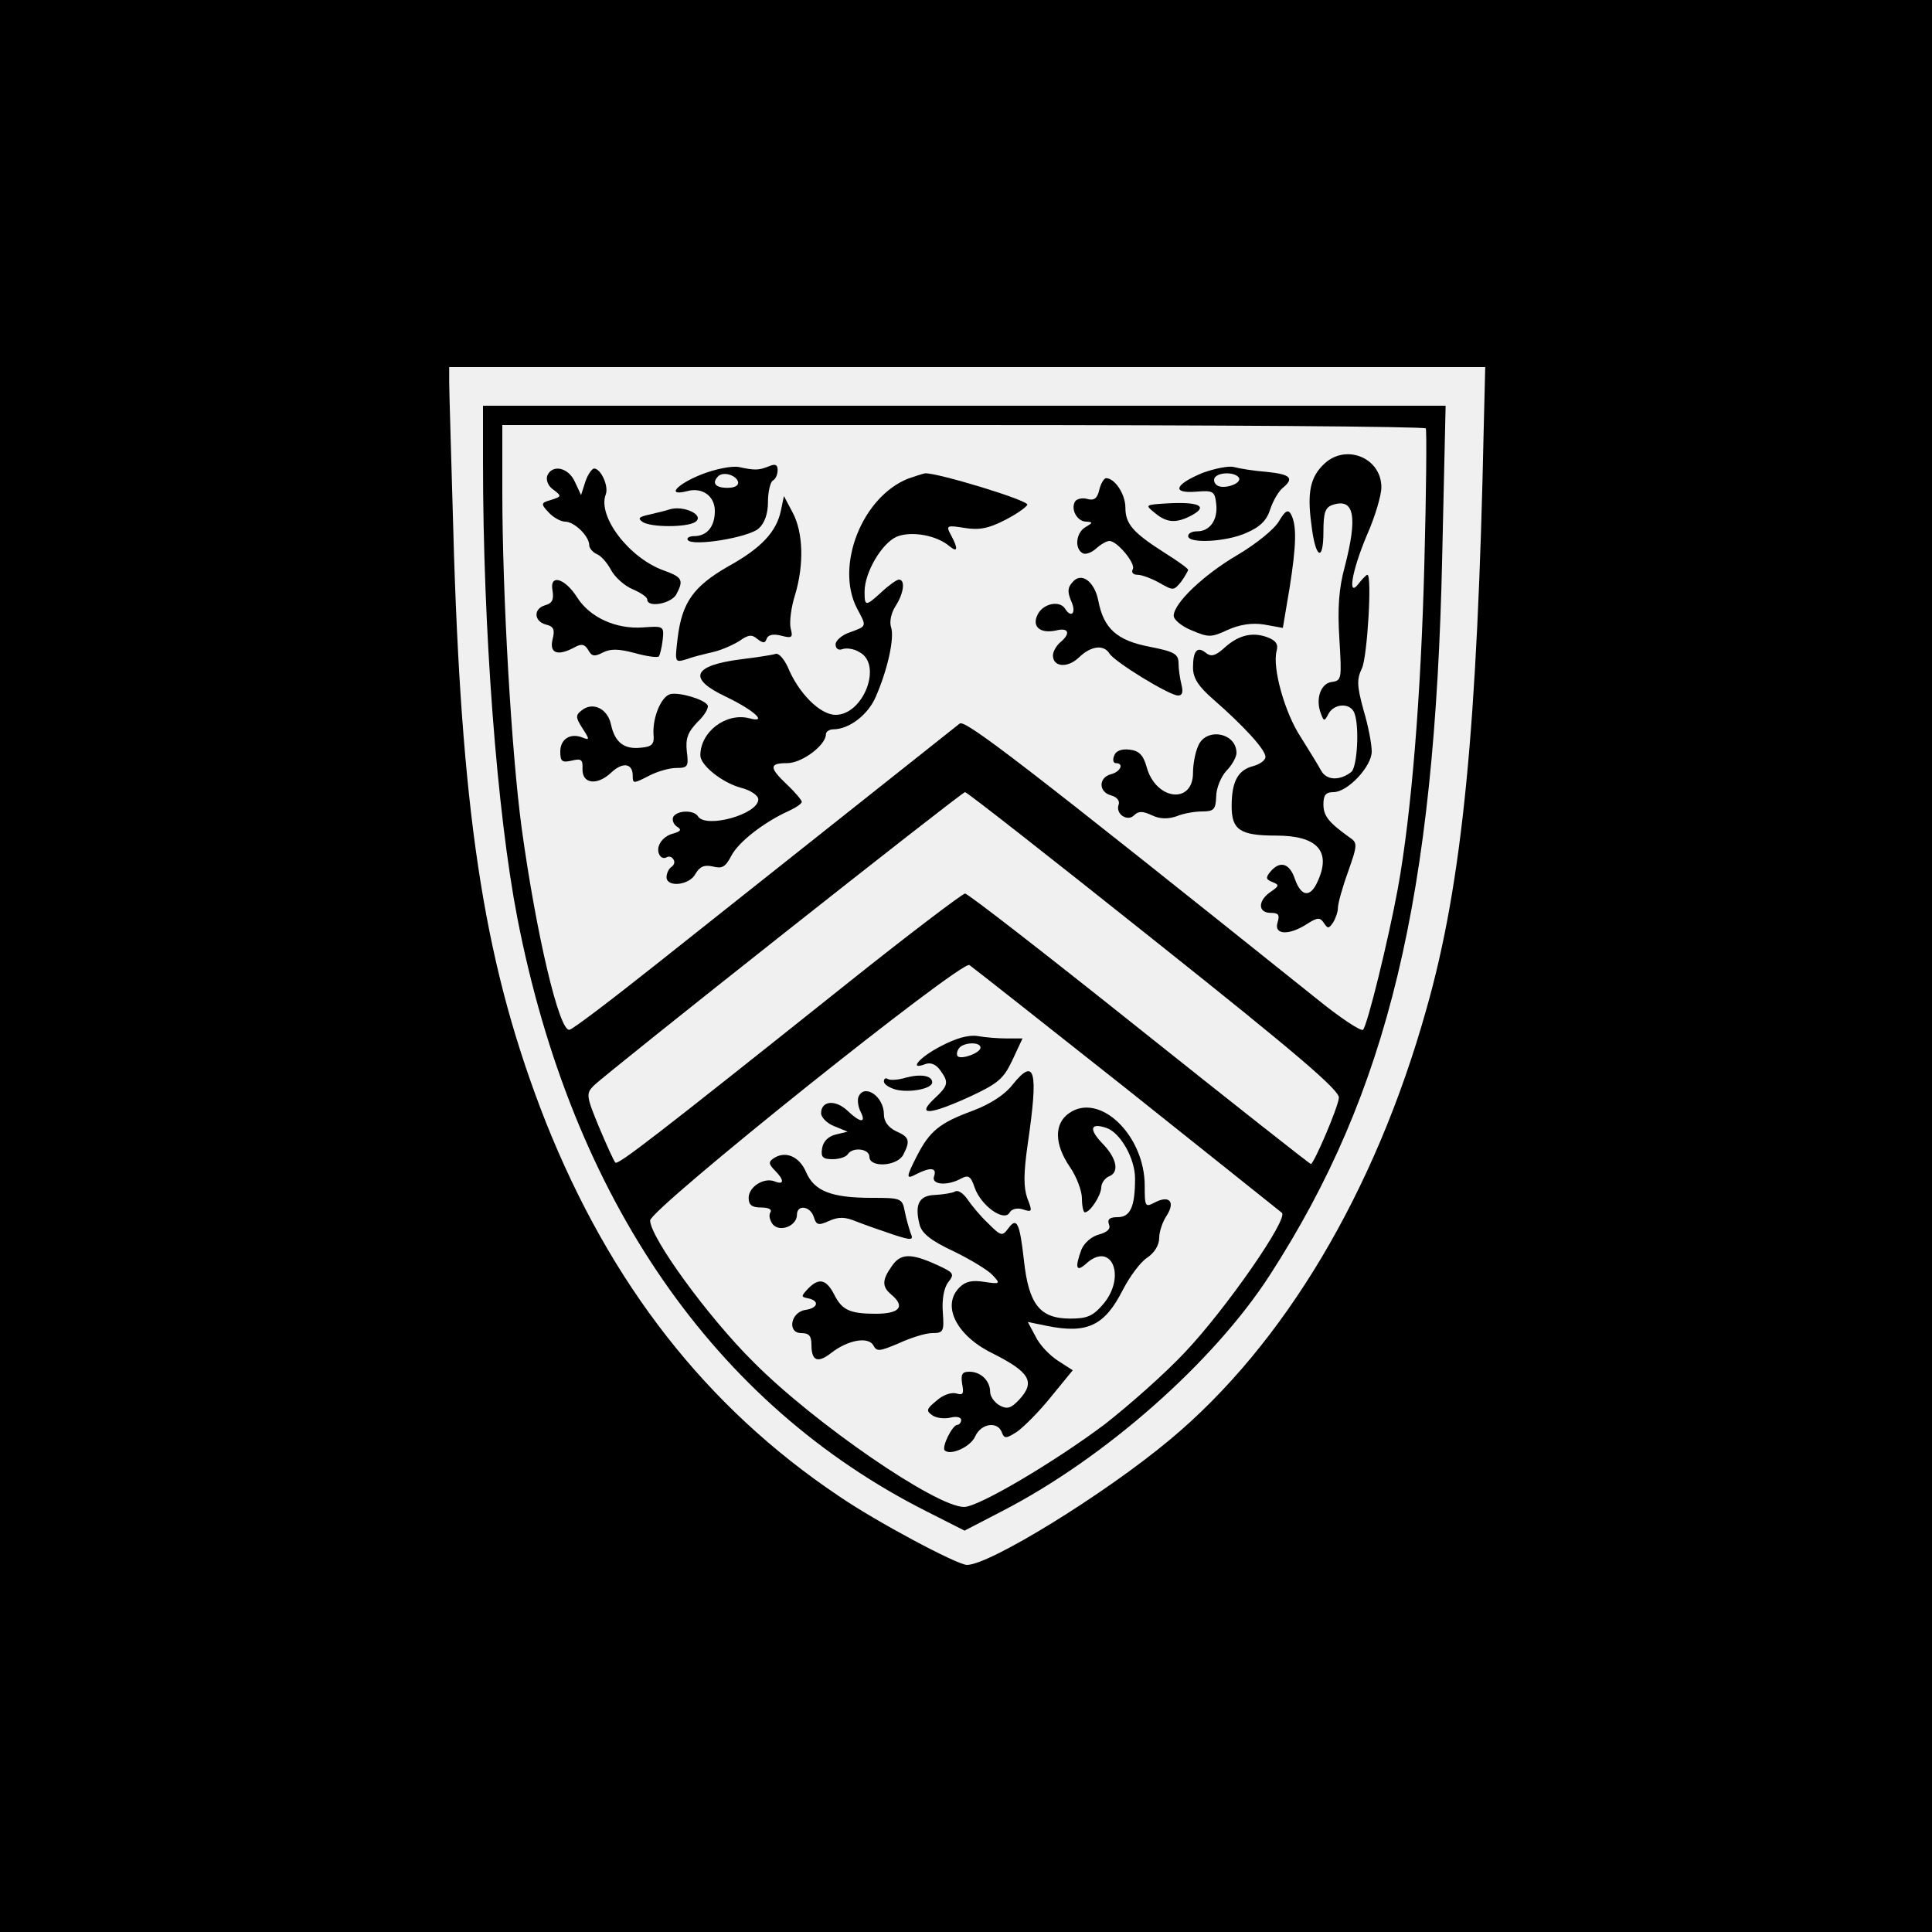
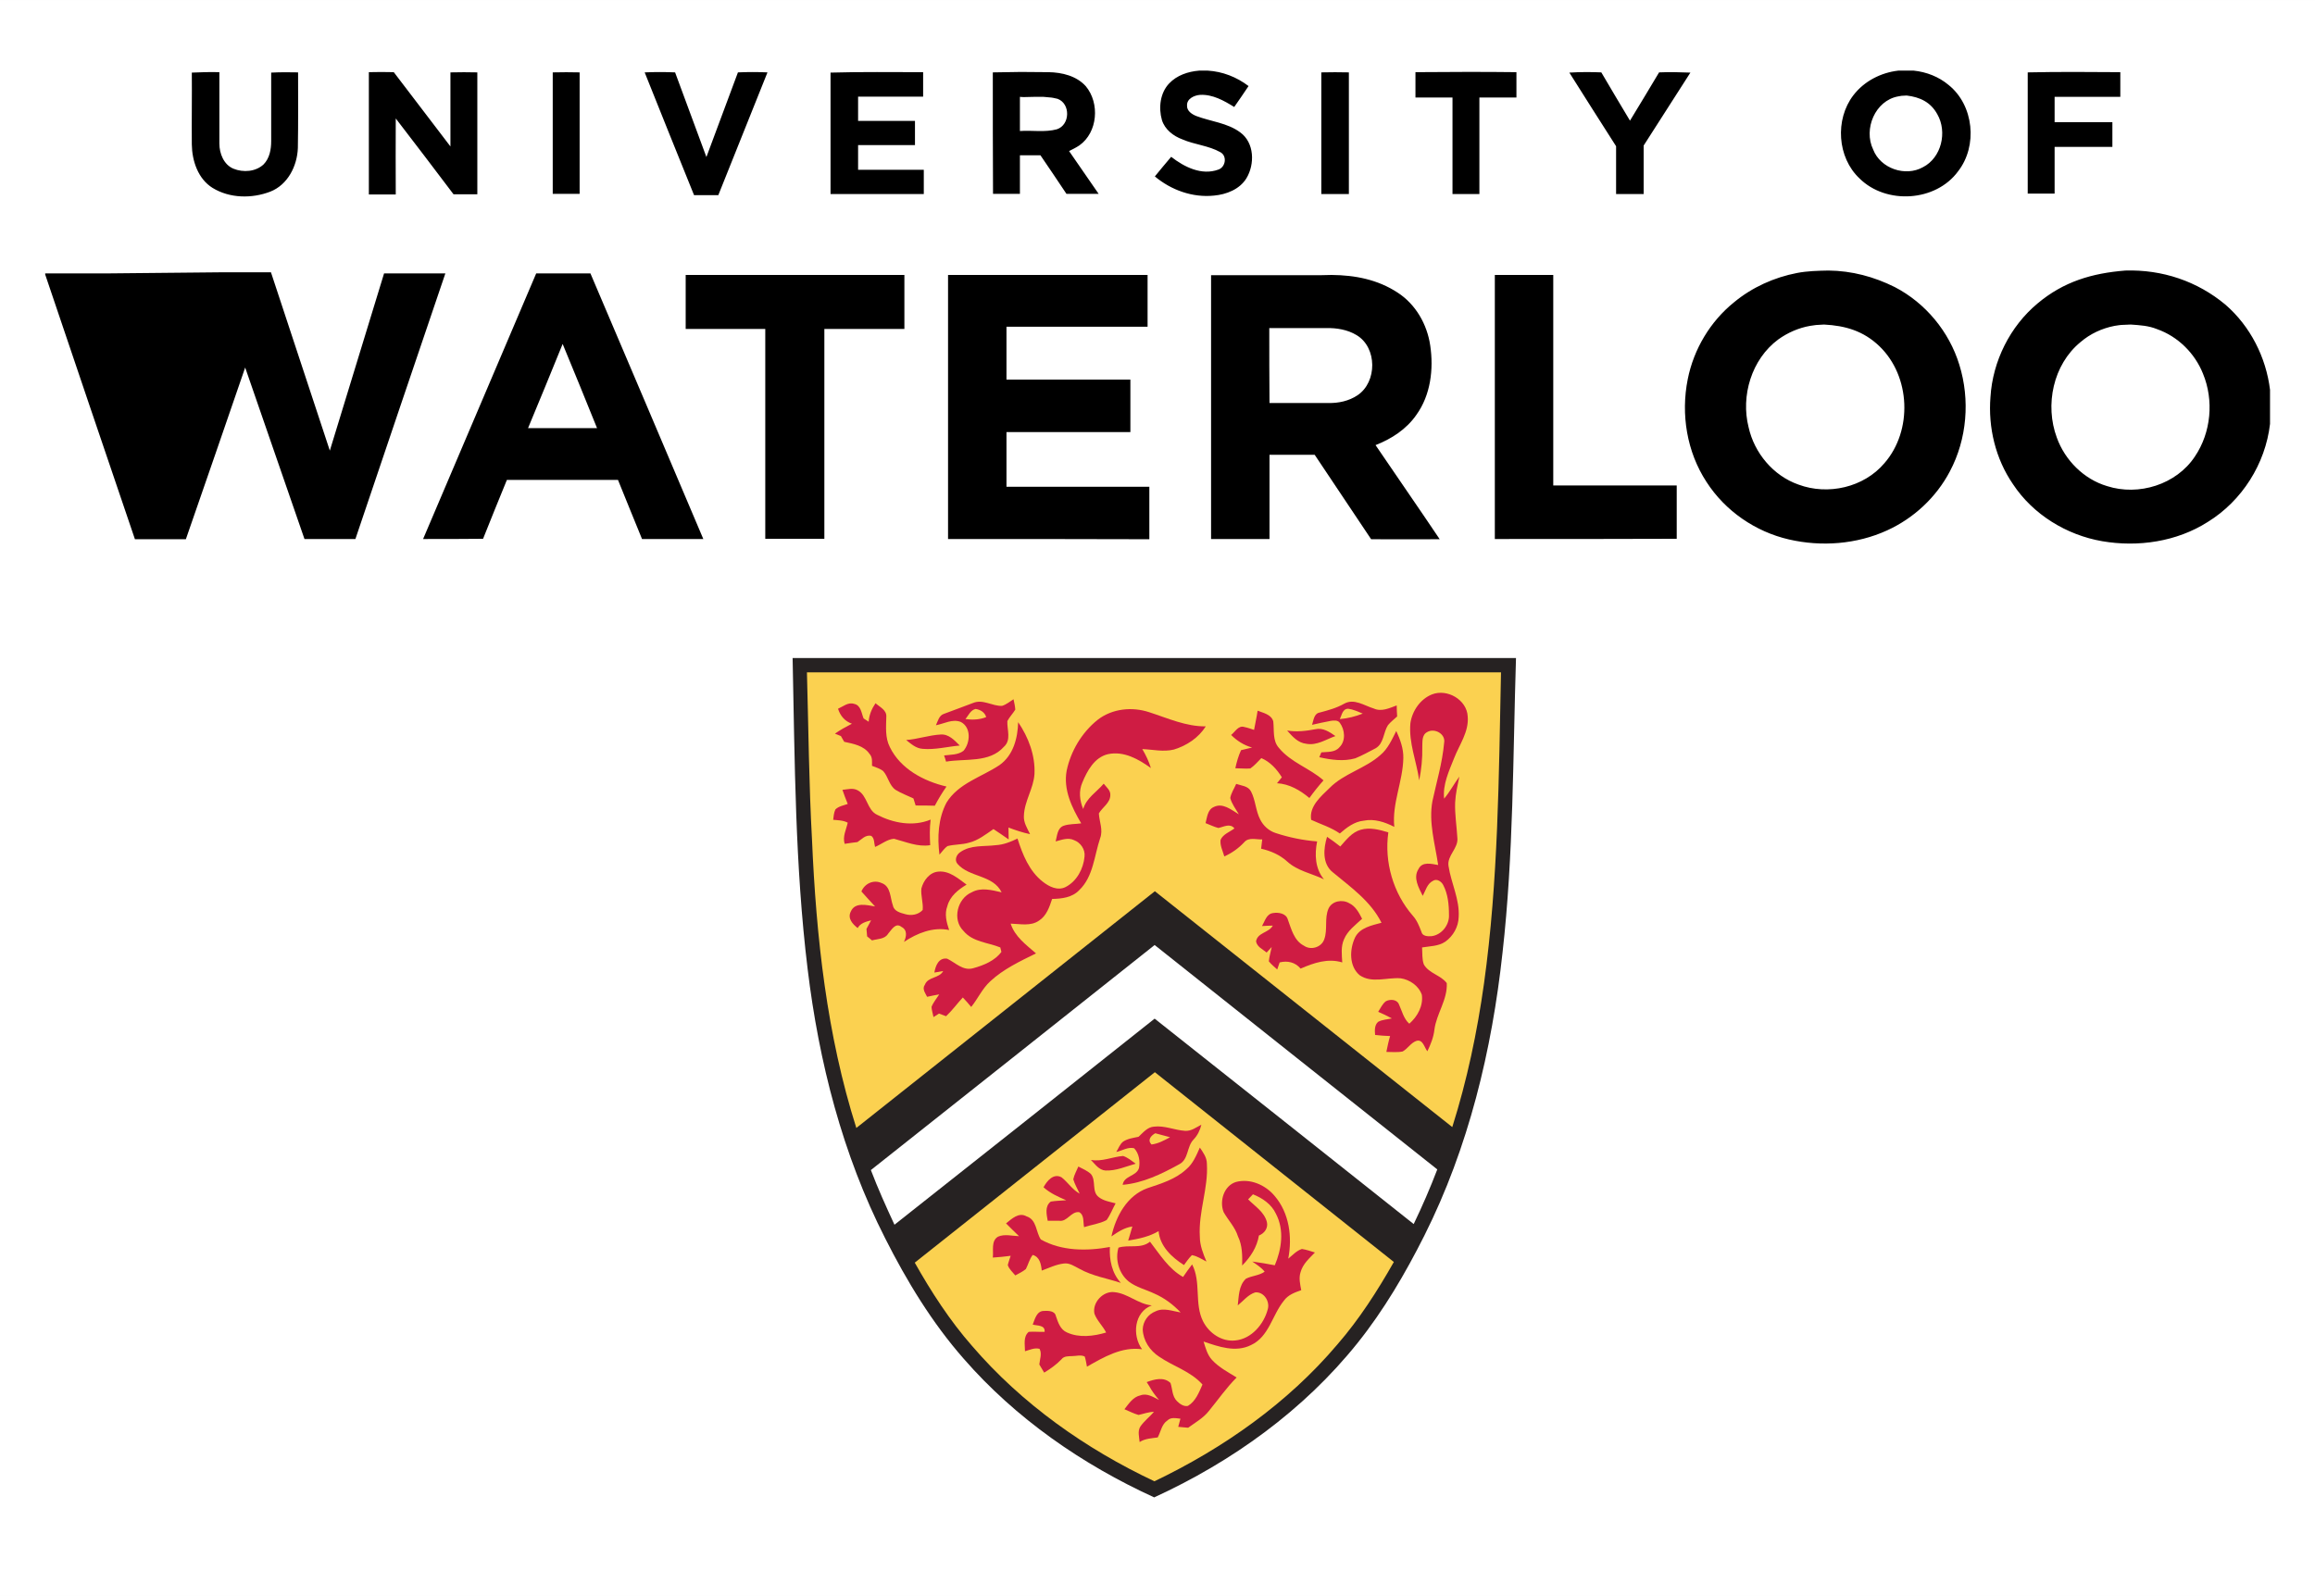
- <svg xmlns="http://www.w3.org/2000/svg" version="1.0" width="400pt" height="400pt" viewBox="0 0 400 400" preserveAspectRatio="xMidYMid meet">
-   <g transform="translate(0,400) scale(0.1,-0.1)" fill="#000000" stroke="none">
-     <path d="M0 2000 l0 -2000 2000 0 2000 0 0 2000 0 2000 -2000 0 -2000 0 0 -2000z m3072 1118 c-13 -623 -44 -945 -119 -1208 -106 -378 -295 -694 -530 -890 -135 -113 -374 -260 -421 -260 -20 0 -189 90 -266 143 -274 184 -472 438 -606 774 -124 315 -172 614 -190 1173 -5 179 -10 340 -10 358 l0 32 1073 0 1072 0 -3 -122z" />
-     <path d="M1000 3043 c0 -347 29 -726 71 -943 113 -582 408 -1008 849 -1230 l77 -39 79 41 c211 109 436 307 553 488 245 379 342 782 357 1491 l7 309 -996 0 -997 0 0 -117z m1952 70 c2 -5 1 -130 -3 -279 -7 -276 -27 -520 -55 -674 -20 -108 -63 -283 -72 -292 -4 -4 -48 25 -97 65 -600 480 -727 578 -738 569 -34 -27 -484 -384 -629 -499 -92 -73 -172 -134 -179 -135 -21 -5 -69 199 -99 418 -21 155 -40 482 -40 697 l0 137 954 0 c525 0 956 -3 958 -7z m-562 -1060 c298 -237 384 -311 382 -326 -2 -21 -52 -137 -58 -137 -2 0 -162 126 -355 280 -193 154 -355 280 -361 280 -5 0 -116 -84 -245 -187 -394 -314 -474 -376 -479 -370 -3 3 -18 36 -34 74 -26 63 -27 69 -11 85 27 27 762 608 769 608 4 0 180 -138 392 -307z m-58 -307 c172 -137 317 -253 322 -257 14 -12 -115 -198 -200 -288 -41 -44 -117 -111 -167 -150 -104 -78 -261 -171 -291 -171 -58 0 -310 173 -436 300 -94 93 -213 257 -214 293 -1 23 643 538 661 529 6 -4 152 -119 325 -256z" />
-     <path d="M2742 3040 c-29 -27 -36 -59 -27 -125 8 -71 25 -81 25 -16 0 41 4 51 20 56 44 14 51 -25 24 -129 -12 -44 -15 -85 -11 -148 5 -84 5 -87 -16 -90 -23 -3 -34 -36 -22 -66 6 -16 7 -16 16 1 12 21 45 22 53 1 11 -28 6 -111 -6 -122 -24 -19 -52 -18 -63 3 -6 11 -25 42 -42 69 -33 50 -59 143 -50 178 4 14 -1 22 -20 29 -31 11 -60 4 -90 -24 -17 -15 -26 -17 -36 -9 -18 15 -27 5 -27 -30 0 -22 11 -39 42 -66 63 -55 108 -104 108 -119 0 -7 -11 -15 -25 -19 -32 -8 -45 -32 -45 -83 0 -49 17 -61 92 -61 85 0 115 -32 86 -95 -15 -34 -34 -32 -47 5 -11 33 -31 39 -51 15 -10 -12 -9 -16 4 -21 15 -6 15 -8 -4 -21 -26 -18 -26 -43 1 -43 16 0 19 -4 14 -20 -8 -26 24 -27 61 -3 22 14 27 14 35 2 8 -12 10 -12 19 1 5 8 10 22 10 30 0 9 9 42 21 75 20 57 20 60 2 72 -43 31 -53 44 -53 68 0 19 5 25 21 25 29 0 79 53 79 84 0 15 -7 53 -17 86 -14 51 -14 64 -3 87 11 25 21 193 11 193 -2 0 -10 -8 -17 -17 -25 -34 -16 23 16 99 17 38 30 83 30 99 0 61 -73 91 -118 49z" />
-     <path d="M1453 3018 c-51 -20 -75 -46 -31 -35 32 9 58 -10 58 -41 0 -32 -16 -52 -43 -52 -10 0 -16 -4 -13 -8 9 -14 126 5 147 24 12 11 19 30 19 55 0 21 5 41 10 44 6 3 10 13 10 22 0 11 -5 13 -17 8 -22 -9 -30 -9 -63 -2 -14 3 -49 -4 -77 -15z m75 -15 c2 -8 -6 -13 -22 -13 -25 0 -33 10 -19 24 10 10 36 3 41 -11z" />
-     <path d="M2490 3021 c-58 -24 -65 -43 -14 -39 36 3 39 1 42 -25 4 -33 -13 -57 -39 -57 -11 0 -19 -4 -19 -10 0 -16 80 -12 121 7 28 12 42 26 49 49 6 18 18 38 26 44 24 20 16 28 -33 33 -27 2 -57 7 -68 10 -11 3 -40 -3 -65 -12z m75 -10 c7 -12 -31 -25 -45 -16 -6 4 -8 11 -5 16 8 12 42 12 50 0z" />
-     <path d="M1133 3015 c-3 -9 2 -22 13 -29 17 -13 17 -14 -5 -21 -21 -6 -22 -8 -5 -26 9 -10 25 -19 34 -19 19 0 50 -30 50 -49 0 -6 7 -14 15 -18 9 -3 22 -18 30 -33 8 -15 28 -33 45 -40 16 -7 30 -16 30 -21 0 -18 49 -9 60 10 16 30 13 36 -26 50 -72 26 -137 112 -120 157 7 17 -10 54 -24 54 -4 0 -13 -12 -18 -27 l-9 -28 -13 28 c-14 30 -47 36 -57 12z" />
-     <path d="M1880 3009 c-95 -38 -151 -180 -106 -268 21 -39 21 -37 -14 -50 -16 -5 -30 -17 -30 -25 0 -9 6 -13 14 -10 8 3 24 1 35 -6 49 -25 9 -130 -49 -130 -32 0 -77 45 -99 99 -8 17 -19 30 -26 27 -6 -2 -38 -7 -71 -11 -101 -13 -111 -40 -30 -78 58 -28 87 -55 47 -44 -48 12 -101 -28 -101 -77 0 -20 44 -56 84 -67 20 -5 36 -16 36 -24 0 -31 -109 -61 -125 -35 -8 13 -42 13 -51 -1 -3 -6 0 -15 7 -20 11 -7 9 -10 -8 -15 -23 -6 -37 -29 -27 -45 3 -5 9 -7 14 -4 5 3 11 1 14 -4 4 -5 2 -12 -4 -16 -5 -3 -10 -13 -10 -21 0 -22 48 -17 60 7 9 15 18 19 36 15 19 -5 26 -1 38 22 15 29 68 70 119 93 15 7 27 15 27 19 0 3 -13 19 -30 35 -38 36 -38 45 0 45 30 0 80 37 80 60 0 5 7 10 15 10 33 0 72 30 88 67 25 57 39 122 32 144 -4 11 0 30 9 44 17 26 21 55 7 55 -4 0 -20 -11 -35 -25 -34 -31 -36 -31 -36 0 0 40 36 101 67 114 30 12 82 3 109 -20 17 -14 18 -5 3 23 -11 20 -9 21 28 15 30 -5 50 -1 83 16 24 12 45 27 47 32 3 9 -188 67 -212 65 -5 -1 -21 -6 -35 -11z" />
-     <path d="M2276 2986 c-4 -18 -11 -23 -25 -19 -10 3 -22 0 -25 -5 -10 -16 4 -42 23 -42 14 -1 14 -2 -1 -11 -20 -11 -24 -44 -7 -54 5 -4 18 0 28 9 10 9 22 16 28 16 16 0 56 -48 48 -59 -3 -6 1 -11 10 -11 9 0 30 -8 46 -17 28 -16 29 -16 44 2 8 11 14 22 15 25 0 3 -21 18 -48 35 -66 42 -82 60 -82 94 0 28 -22 61 -40 61 -4 0 -11 -11 -14 -24z" />
-     <path d="M1617 2944 c-9 -45 -41 -79 -110 -117 -71 -41 -95 -74 -104 -148 -6 -51 -6 -51 18 -44 13 5 38 11 55 15 18 4 42 15 55 23 18 13 26 14 37 4 12 -9 16 -9 19 0 3 9 14 11 30 7 23 -6 25 -4 20 15 -3 13 1 44 9 69 19 63 17 130 -5 171 l-18 34 -6 -29z" />
-     <path d="M2391 2938 c25 -21 45 -22 78 -4 32 18 13 27 -49 24 -50 -3 -50 -3 -29 -20z" />
-     <path d="M1385 2945 c-5 -2 -23 -6 -39 -10 -23 -5 -27 -8 -15 -16 18 -11 90 -11 108 0 22 14 -24 36 -54 26z" />
-     <path d="M2648 2921 c-9 -16 -47 -47 -86 -70 -70 -41 -132 -100 -132 -126 0 -8 17 -22 37 -30 35 -15 41 -15 75 1 25 11 50 15 75 11 l39 -7 14 83 c14 89 15 129 3 152 -6 11 -12 8 -25 -14z" />
-     <path d="M2220 2794 c-10 -11 -10 -20 -2 -39 11 -24 0 -36 -13 -15 -11 17 -44 11 -56 -11 -14 -26 4 -42 39 -34 25 6 29 -7 7 -25 -8 -7 -15 -19 -15 -27 0 -24 30 -27 54 -4 25 24 51 27 63 8 10 -17 124 -87 142 -87 9 0 11 7 7 23 -3 12 -6 32 -6 44 0 19 -9 24 -60 34 -68 13 -95 38 -106 95 -8 41 -36 61 -54 38z" />
-     <path d="M1144 2777 c3 -19 -1 -26 -15 -30 -25 -7 -24 -33 1 -40 17 -4 19 -11 14 -31 -7 -29 11 -35 46 -16 14 8 21 6 28 -6 7 -13 13 -14 30 -5 16 8 32 8 66 -1 25 -7 47 -10 50 -7 2 2 6 17 8 34 3 29 2 29 -41 26 -56 -4 -110 21 -136 62 -26 41 -58 49 -51 14z" />
-     <path d="M1388 2563 c-19 -5 -37 -48 -35 -83 2 -21 -3 -26 -26 -28 -35 -4 -54 11 -62 48 -7 33 -38 48 -61 29 -13 -10 -12 -15 2 -37 15 -23 15 -25 0 -19 -25 10 -46 -3 -46 -29 0 -21 4 -23 23 -19 20 5 24 3 23 -17 -1 -31 30 -35 59 -8 24 23 45 20 45 -6 0 -17 1 -17 36 1 16 8 40 15 54 15 24 0 26 3 22 34 -3 27 2 40 22 61 15 14 24 30 21 35 -7 12 -57 27 -77 23z" />
-     <path d="M2480 2454 c-6 -14 -10 -38 -10 -54 0 -66 -77 -57 -96 12 -7 25 -16 34 -36 36 -16 2 -28 -3 -31 -12 -4 -9 -2 -16 3 -16 18 0 10 -18 -10 -23 -26 -7 -26 -37 1 -44 11 -3 18 -11 15 -19 -7 -19 18 -36 32 -22 9 9 18 9 37 0 17 -8 33 -8 51 -2 14 6 38 10 53 10 24 0 28 4 29 31 0 17 10 41 21 53 12 12 21 29 21 37 0 43 -65 54 -80 13z" />
-     <path d="M1948 1834 c-45 -23 -68 -51 -32 -37 11 4 22 -1 30 -12 19 -26 18 -32 -12 -60 -38 -36 -8 -33 75 5 58 27 69 37 87 75 l21 45 -32 0 c-18 0 -45 2 -61 5 -19 3 -46 -5 -76 -21z m82 -3 c0 -11 -39 -25 -47 -18 -3 3 -2 10 2 16 8 13 45 15 45 2z" />
-     <path d="M2097 1755 c-17 -22 -47 -41 -84 -55 -68 -25 -88 -42 -114 -92 -24 -47 -24 -51 0 -38 28 14 41 12 35 -5 -7 -18 27 -21 56 -5 15 8 20 5 28 -19 13 -37 60 -71 72 -52 4 8 16 11 28 7 19 -6 20 -5 9 23 -8 23 -8 51 1 114 22 150 15 179 -31 122z" />
-     <path d="M1876 1769 c-16 -5 -33 -6 -38 -3 -4 3 -8 1 -8 -5 0 -6 11 -13 25 -17 29 -7 75 2 75 15 0 14 -23 18 -54 10z" />
-     <path d="M1777 1728 c-2 -7 0 -21 5 -30 12 -24 -1 -23 -28 3 -25 23 -54 20 -54 -6 0 -8 12 -21 28 -27 l27 -11 -25 -6 c-16 -4 -26 -15 -28 -29 -3 -18 2 -22 22 -22 14 0 28 5 31 10 10 16 45 12 45 -5 0 -23 57 -20 70 4 15 29 13 37 -15 49 -16 8 -25 20 -25 35 0 38 -42 65 -53 35z" />
-     <path d="M2213 1695 c-31 -22 -30 -64 2 -111 14 -20 25 -50 25 -65 0 -16 3 -29 6 -29 11 0 33 34 34 51 0 9 7 19 15 23 23 8 18 37 -12 68 -29 30 -26 44 7 33 29 -9 60 -63 60 -105 0 -59 -10 -80 -36 -80 -16 0 -22 -4 -18 -15 4 -9 -3 -16 -21 -21 -15 -4 -30 -17 -36 -31 -14 -38 -11 -48 10 -29 52 47 83 -26 36 -83 -22 -26 -34 -31 -69 -31 -63 0 -86 29 -96 120 -9 80 -15 91 -33 66 -12 -16 -15 -15 -41 11 -16 15 -35 38 -43 50 -9 13 -20 20 -26 16 -5 -3 -24 -6 -41 -7 -33 -1 -43 -19 -32 -62 5 -18 24 -33 71 -55 35 -17 71 -39 80 -49 17 -18 16 -19 -17 -14 -25 4 -39 1 -51 -11 -38 -37 -8 -99 66 -136 80 -40 91 -60 57 -97 -17 -18 -25 -20 -40 -12 -11 6 -20 19 -20 28 0 23 -19 42 -43 42 -15 0 -18 -5 -15 -25 4 -21 2 -24 -12 -20 -10 3 -28 -3 -41 -15 -21 -17 -22 -21 -9 -30 8 -6 25 -8 38 -5 12 3 22 1 22 -5 0 -5 -4 -10 -8 -10 -10 0 -33 -46 -26 -53 12 -11 53 7 63 29 12 27 46 32 55 9 5 -14 9 -14 32 1 14 10 46 42 70 72 l45 55 -31 20 c-17 11 -38 33 -46 50 l-16 30 39 -8 c84 -17 120 0 158 75 14 27 36 57 50 66 15 10 25 26 25 41 0 13 7 34 16 47 18 29 4 42 -26 26 -19 -10 -20 -8 -20 35 0 105 -94 195 -157 150z" />
-     <path d="M1602 1602 c-11 -7 -11 -12 2 -25 20 -20 20 -31 0 -23 -22 9 -54 -11 -54 -34 0 -15 7 -20 26 -20 15 0 23 -4 19 -10 -4 -6 -1 -17 5 -25 15 -17 50 -3 50 20 0 22 28 18 35 -5 5 -16 9 -18 31 -8 20 9 33 9 57 -1 18 -7 52 -19 76 -27 40 -13 43 -12 36 4 -3 9 -9 29 -12 45 -5 26 -8 27 -68 27 -84 0 -119 14 -136 53 -14 33 -43 45 -67 29z" />
-     <path d="M1846 1378 c-20 -28 -20 -42 -1 -58 30 -25 18 -40 -32 -40 -54 0 -70 8 -86 40 -16 31 -31 35 -53 13 -16 -17 -16 -18 -1 -21 24 -5 21 -20 -5 -24 -31 -4 -39 -48 -9 -48 16 0 21 -6 21 -24 0 -34 13 -39 41 -17 35 27 76 34 87 16 7 -14 13 -13 53 4 24 11 55 21 69 21 23 0 25 3 22 43 -2 26 2 50 11 62 14 18 12 20 -25 37 -53 24 -74 23 -92 -4z" />
+ <svg xmlns="http://www.w3.org/2000/svg" id="Layer_1" viewBox="0 0 1050 724" width="2500" height="1724">
+   <style>.st0{fill:#fff}.st1{fill:#262222}.st2{fill:#fbd150}.st3{fill:#cf1c43}</style>
+   <path class="st0" d="M0 0h1050v724H0z" id="Background" />
+   <g id="Layer_1_1_">
+     <path d="M543.9 32h3.9c6.7.4 13.1 2.9 18.5 7-2.1 3.2-4.3 6.3-6.5 9.5-4.7-2.9-9.8-5.8-15.5-5.5-2.7.2-6.1 1.8-5.9 4.9-.1 2.4 2.2 3.9 4.2 4.7 6.6 2.5 14.1 3.1 19.9 7.4 6.5 4.7 6.7 14.5 2.8 20.9-3.1 5-9.1 7.3-14.7 7.8-9.7 1-19.4-2.5-26.8-8.7 2.4-3 4.9-5.9 7.4-8.9 5.9 4.6 13.8 8.6 21.4 5.8 3.3-1.1 4.1-6.2.9-7.9-5.3-3-11.7-3.4-17.2-5.8-4.1-1.5-8-4.5-9.3-8.8-1.6-5.6-.8-12.3 3.3-16.6 3.5-3.7 8.6-5.4 13.6-5.8zM868 32c5.8.6 11.4 2.8 15.8 6.5 11.5 9.2 13.3 27.7 4.3 39.2-10.1 13.8-32.6 15.2-44.7 3.2-10.1-9.5-11.2-26.7-2.8-37.7 4.9-6.4 12.5-10.3 20.4-11.2h7zm-3.2 11.3c-3.1.2-1.8 0-3.9.4-10.4 1.9-15.8 14.8-11.3 24.1 3.3 8.6 14.6 12.5 22.6 8 8.4-4.3 11.1-16 6.5-24-3-5.5-7.9-7.8-13.9-8.5zM87 32.9c4.2-.2 8.3-.3 12.5-.2v32.4c0 4.5 2 9.6 6.4 11.4s10 1.4 13.6-1.9c2.8-2.8 3.5-6.9 3.5-10.6V32.9c4.1-.2 8.2-.2 12.2-.1 0 11.4.1 22.8-.1 34.3-.3 8.2-4.6 16.7-12.5 19.8-8.3 3.2-18.4 3.1-26.2-1.7-6.6-4.1-9.3-12.3-9.4-19.7-.1-10.8.1-21.7 0-32.6zM167.3 32.7c3.8-.1 7.6-.1 11.3 0 8.6 11.2 17.1 22.5 25.7 33.7V32.8c4.1-.1 8.2-.1 12.2 0v55.3h-10.8c-8.7-11.5-17.4-23-26.2-34.4-.1 11.5 0 23 0 34.5h-12.2V32.7zM250.7 32.8c4.1-.1 8.2-.1 12.2 0v55.1h-12.2V32.8zM292.4 32.8c4.6-.2 9.2-.2 13.8 0 4.7 12.8 9.5 25.6 14.2 38.4 4.8-12.8 9.5-25.6 14.3-38.4 4.5-.2 8.9-.2 13.4 0-7.4 18.6-14.9 37.1-22.3 55.7h-11c-7.5-18.6-15-37.1-22.4-55.7zM376.7 32.9c14-.4 28-.2 42-.2v11.1h-29.5v11H415v11h-25.8V77H419v11h-42.3V32.9zM463 32.6l12.6.1c6.1.1 12.7 1.7 16.9 6.4 6.4 7.7 5.4 20.9-2.9 26.8-1.5 1-3.1 1.8-4.7 2.6 4.5 6.4 8.9 13 13.4 19.4h-14.6c-3.9-5.8-7.8-11.7-11.8-17.5h-9.3v17.5h-12.2c-.1-18.3-.1-36.7-.1-55.1l12.7-.2zm10.3 11.3H469c-1.4 0-2.9.1-4.3.1-.7 0-1.4 0-2.1-.1v15.5c5.6-.4 11.4.7 16.8-.8 6-2 6.2-11.6.3-13.8-3.6-.8-1.5-.4-6.4-.9zM599.3 32.8c4.2-.1 8.3-.1 12.5 0V88h-12.5V32.8zM642 32.7c15.2-.1 30.5-.2 45.8 0v11.5H671V88h-12.2V44.2H642V32.7zM711.8 32.9c4.8-.3 9.7-.3 14.5-.1 4.3 7.3 8.6 14.6 13 21.9 4.4-7.3 8.9-14.6 13.2-21.9 4.7-.2 9.4-.1 14.2.1-7.1 11-14.1 22.1-21.2 33.1v22H733V66.3c-7.1-11.1-14.2-22.3-21.2-33.4zM919.7 32.8c14-.3 28-.2 42-.1v11.2h-29.8v11.5h26.2v11.2h-26.2v21.2h-12.2v-55zM100.1 123.5h22.8c8.9 27 17.8 53.9 26.7 80.9l24.6-80.4H202c-13.6 40.2-27.3 80.3-40.8 120.5h-23.1c-9-25.9-17.9-51.9-26.9-77.8-8.9 26-17.9 51.9-26.9 77.9H61.2c-13.6-40-27.2-80.1-40.7-120.1v-.5h28.4a653531142794559000 653531142794559000 0 0 0 51.2-.5zM829.3 122.7c10.6.1 20.7 2.8 30.1 7.5 13.9 7.2 24.7 20.2 29.3 35.3 4.9 15.8 3.5 33.6-4.3 48.3-6.2 11.8-16.4 21.3-28.5 26.8-13.8 6.3-29.8 7.5-44.5 4.1-15.2-3.5-28.9-12.9-37.4-26.1-8.9-13.6-11.7-30.7-8.5-46.6 2.7-13.6 10.2-26.2 21-34.9 8.2-6.8 18.2-11.3 28.6-13.3 4.7-.9 9.4-1 14.2-1.1zm-2 24.5c-4.9.3-2.8.1-6.3.6-5.2.9-10.2 3.1-14.5 6.2-12.1 9-17 25.6-13.4 39.8 2.6 11.7 11.2 22 22.6 26 13.4 5 29.7 1.3 39-9.7 12.9-14.8 11.9-39.5-2.3-53.1-7.2-6.9-15.4-9.3-25.1-9.8zM964 122.7c16.7-.5 32.6 4.8 45.4 15.5 11.3 9.8 18.4 23.9 20.2 38.6v15.5c-2.1 18.1-12.7 34.9-28.3 44.5-14 8.9-31.5 11.5-47.8 8.7-16.2-2.8-31.4-12.1-40.5-25.9-7.9-11.5-11.3-25.7-10.2-39.5 1-16.3 8.9-32.1 21.4-42.5 11.8-9.9 24.7-13.7 39.8-14.9zm2.4 24.5c-5.7.3-3.3 0-7.3.6-5.7 1.1-11.1 3.6-15.5 7.4-12.4 10.2-16.2 28.5-10.7 43.3 3.7 10.3 12.3 18.9 22.8 22 14.3 4.6 31.4-.7 39.8-13.4 7.4-10.9 8.7-25.5 3.7-37.6-3.7-9.3-11.4-16.9-20.8-20.2-3.9-1.6-7.8-1.8-12-2.1zM267.8 124c17.1 40.2 34.2 80.3 51.2 120.5h-27.8c-3.6-8.9-7.3-17.8-10.9-26.8h-50.4c-3.6 8.9-7.3 17.8-10.8 26.7-9 .1-18.1.1-27.2.1 17.1-40.2 34.2-80.3 51.3-120.5h24.6zm-12.6 32c-5.2 12.8-10.4 25.5-15.7 38.2h31.3c-5.1-12.8-10.4-25.5-15.6-38.2zM311 149.2v-24.5h99.2v24.5h-36.3v95.2h-26.8v-95.2H311zM430 244.5V124.7h90.5v23.5h-64v24h56.2V196h-56.2v24.8h64.8v23.8c-30.5-.1-60.9-.1-91.3-.1zM604 124.7c10.7.1 20.9 2.1 29.9 8 8.2 5.3 13.4 14.4 14.8 24 1.6 10.7.2 22.5-6.3 31.5-4.5 6.5-11.3 10.9-18.5 13.7 9.7 14.3 19.5 28.4 29.1 42.7-10.4.1-20.8 0-31.1 0-8.5-12.8-17.1-25.5-25.6-38.3h-20.5v38.2h-26.5V124.8h50.2l4.5-.1zm-2.5 24.1h-25.8c0 11.3 0 22.6.1 34h26.7c4.6.1 9.3-.9 13.2-3.5 9-6 9-21.7-.4-27.3-4.1-2.5-9.1-3.3-13.8-3.2zM678 244.5V124.7h26.5v95.5h56v24.2c-27.5.1-55 .1-82.5.1z" />
+     <path class="st1" d="M359.5 298.5h328.1c-1.4 44.5-1.1 89.2-6.1 133.6-4.8 44.3-15.4 88.5-35.5 128.5-8.6 17.1-18.3 33.7-30.3 48.7-24.4 30.5-56.9 53.8-92.2 70-32.6-14.9-62.8-35.8-86.4-62.9-14.4-16.4-25.8-35.2-35.6-54.6-19.4-38.1-30.1-80.1-35.2-122.3-5.7-46.8-5.8-94-6.8-141z" />
+     <path class="st2" d="M366 305h314.8c-1 47.1-1.2 94.4-7.7 141.1-3.1 22.1-7.7 44-14.4 65.2-45-35.6-89.9-71.4-134.9-107-45.1 35.8-90.3 71.6-135.4 107.4-13.4-42.2-18.2-86.6-20.1-130.7-1.4-25.3-1.6-50.7-2.3-76z" />
+     <path class="st3" d="M649.5 315c6.9-2.7 15.8 2.4 16.2 10 .6 7-3.8 12.8-6.2 19-2.3 5.8-5.2 11.9-4.5 18.3 2.6-3.1 4.5-6.7 6.9-10-.8 3.9-1.7 7.7-1.9 11.7-.2 5.4.7 10.7 1 16 .6 4.8-4.8 8.1-4 12.9 1.2 7.8 5.1 15.1 4.6 23.1-.1 4.4-2.5 8.7-6.1 11.2-3.1 2.1-7 2-10.5 2.6.2 2.6-.1 5.2.8 7.7 2.3 4.1 7.8 4.9 10.4 8.5.4 7.5-4.7 13.9-5.6 21.1-.4 3.5-1.7 6.7-3.2 9.8-1.4-1.7-2-5.6-5-4.7-2.5.9-3.9 3.5-6.2 4.8-2.4.5-5 .2-7.4.2.5-2.4 1-4.9 1.7-7.2-2.3-.1-4.5-.2-6.8-.5-.2-2-.3-4.4 1.3-5.9 1.9-1.1 4.2-1.1 6.3-1.6-2-1.1-4.1-2.1-6.2-3 1.1-1.7 1.9-3.6 3.5-4.8 1.9-1 5-.9 5.9 1.4 1.4 3 2.1 6.5 4.7 8.8 3.7-3.2 6.4-8.1 5.7-13.1-1.4-4.1-5.5-6.9-9.6-7.5-6.2-.5-13.1 2.4-18.6-1.4-4.9-4.1-4.6-11.8-2.1-17.1 2.2-4.5 7.6-5.5 12-6.7-4.9-9.8-13.9-16.1-22.1-22.9-4.9-3.9-4.2-10.9-2.6-16.1 2.1 1.4 4.1 2.9 6 4.4 2.7-3 5.3-6.5 9.3-7.6 4.2-1.2 8.5 0 12.5 1.2-1.9 13.4 2.2 27.6 11.1 37.8 1.9 2.1 2.9 4.7 3.9 7.3.4 2 2.8 2.1 4.5 2 4.6-.5 8.3-5.1 8-9.8 0-4.6-.5-9.4-2.6-13.4-.8-1.6-2.9-3.1-4.7-1.9-2.6 1.3-3.3 4.4-4.6 6.8-1.8-3.7-4.5-8.2-1.9-12.2 1.7-3.5 5.9-2.3 8.9-1.8-1.4-9.6-4.4-19.3-2.6-29 1.9-8.8 4.5-17.4 5.3-26.4.8-4.1-4.4-6.9-7.7-4.9-2.5 1.3-2.1 4.5-2.2 6.9.1 5-.4 10-1.4 15-1.2-8.6-4.8-17-4-25.9.8-5.6 4.5-11 9.8-13.1zM454.5 320.2c1.9-.6 3.5-1.9 5.2-3 .3 1.5.7 3.1.8 4.7-1.1 1.8-2.6 3.3-3.6 5.2-.2 3.9 1.9 8.6-1.6 11.7-6.6 7.4-17.5 5.2-26.2 6.7-.2-.7-.6-2.1-.9-2.8 3-.4 6.3-.2 8.8-2.1 3.1-3.6 3.6-10.6-1.2-13.1-3.8-1.5-7.6.8-11.3 1.5.9-1.9 1.4-4.5 3.7-5.2 4.4-1.7 8.8-3.2 13.1-4.9 4.5-1.9 8.8 1.5 13.2 1.3zM609.7 319.2c4.5-2.5 9.1.9 13.4 2.2 3.5 1.6 7.1-.2 10.4-1.4 0 1.7.1 3.3.2 5-1.4 1.3-3 2.5-4.2 4-2.1 3.3-1.8 8.2-5.5 10.4-3.1 1.6-6.1 3.3-9.3 4.6-5.3 1.5-11 .7-16.3-.5.3-.7.6-1.4.9-2.2 2.8-.3 6.2.1 8.2-2.3 3-2.9 2.5-8 .2-11.1-.9-1.3-2.7-1.1-4.1-.9-2.9.5-5.7 1.2-8.5 1.8.7-2 .8-5.2 3.6-5.6 3.7-1 7.5-2 11-4zM380.1 321.5c2.3-1 4.6-3.1 7.3-2.2 3.1.6 3.3 4.2 4.3 6.6.8.5 1.6 1 2.3 1.5.2-3.1 1.4-5.9 3.1-8.4 1.9 1.7 5.1 3.1 4.9 6.1-.1 4.6-.6 9.5 1.6 13.8 4.8 9.9 15.4 15.5 25.7 17.9-2 2.8-3.7 5.7-5.3 8.7-2.9-.1-5.8-.1-8.7-.1-.3-1.1-.7-2.1-1-3.2-2.7-1.3-5.5-2.3-8.1-3.9-2.9-2-3.3-5.9-5.6-8.5-1.5-1.2-3.4-1.7-5.1-2.4 0-1.8.3-3.9-1.1-5.4-2.6-3.8-7.4-4.6-11.5-5.5-.5-.9-1-1.7-1.5-2.6-.7-.3-2-.8-2.7-1.1 2.4-1.7 5-3.1 7.7-4.5-3.2-1.1-5.3-3.6-6.3-6.8z" />
+     <path class="st2" d="M437.9 326.2c1.3-1.6 2.3-4.1 4.6-4.6 2.1.3 4.2 1.5 4.8 3.7-3 1.2-6.2 1.3-9.4.9z" />
+     <path class="st3" d="M497.9 326.5c6.6-5.1 15.6-6 23.4-3.4 8.4 2.7 16.6 6.5 25.6 6.4-3.3 5.2-8.6 8.7-14.4 10.5-4.8 1.2-9.6 0-14.4-.2 1.6 2.7 3 5.6 3.9 8.6-5.6-4-12.2-7.8-19.4-6.3-6.2 1.4-9.5 7.6-11.7 12.9-1.7 3.9-1.2 8.2.4 12 1.5-5.1 6.1-7.7 9.3-11.5 1.2 1.6 3.2 3 3 5.3-.1 3.5-3.6 5.4-5.2 8.2.2 3.7 2 7.5.6 11.2-2.7 8-3.1 17.5-9.5 23.6-3.2 3.4-8 3.9-12.3 4-1.2 3.6-2.5 7.6-5.9 9.8-3.8 2.7-8.6 1.5-12.9 1.4 1.9 5.9 7 9.6 11.5 13.5-7.3 3.6-14.8 7.1-20.8 12.7-3.6 3.3-5.6 7.9-8.6 11.6-1.2-1.5-2.5-2.9-3.8-4.3-2.6 2.8-4.8 5.9-7.6 8.5-1.1-.4-2.1-.8-3.2-1.2-.6.4-1.9 1.2-2.5 1.6-.3-1.5-.8-3.1-.9-4.6.8-2.1 2.3-3.8 3.5-5.7-1.8.3-3.7.7-5.5 1.1-.8-1.7-2.4-3.6-1-5.5 1.4-3.7 6.5-2.8 8.3-6.2-1 .2-3 .5-4 .7.5-3.1 2-6.9 5.8-6.3 3.8 1.8 7.2 5.7 11.9 4.3 4.7-1.3 9.8-3.4 12.7-7.4-.1-.5-.4-1.5-.5-2-5.6-2.3-12.5-2.4-16.7-7.5-5.2-5.1-2.8-14.7 3.7-17.5 4.3-2.4 9.2-1 13.6 0-3.9-8-14.6-6.7-20-12.9-1.5-1.7-.5-4.2 1.2-5.3 4.7-3.4 10.8-2.5 16.2-3.2 3.5-.2 6.7-1.5 9.8-3 2.3 7.2 5.3 14.8 11.5 19.6 2.8 2.2 6.7 4.2 10.3 2.4 5.1-2.6 8.1-8.3 8.6-13.8.4-3.3-1.8-6.4-4.8-7.5-2.7-1.3-5.6-.1-8.3.6.7-2.5.7-6 3.6-7.1 2.6-.9 5.4-.7 8-1.1-4.2-7.1-8.2-15.3-6.6-23.9 1.8-8.7 6.8-17.3 14.1-23.1z" />
+     <path class="st2" d="M607.7 326.2c.9-1.8 1.2-4.7 3.8-4.7 2.3.3 4.4 1.3 6.6 2.2-3.3 1.3-6.8 2.2-10.4 2.5z" />
+     <path class="st3" d="M570.4 322.4c2.6 1 6.2 1.7 7.1 4.8.5 4.1-.4 8.8 2.6 12.1 5.4 6.6 14 9.2 20.2 14.7-2.3 2.6-4.4 5.2-6.4 8-4.2-3.5-9.1-6.4-14.7-6.7.7-.9 1.5-1.8 2.2-2.7-2.3-3.7-5.3-7-9.3-8.7-1.6 1.6-3.1 3.4-5 4.7-2.3.2-4.5-.1-6.8-.1.6-2.8 1.4-5.6 2.6-8.2 1.7-.4 3.4-.8 5-1.2-3.7-1-6.9-3.1-9.5-5.7 1.8-1.4 3.3-4.5 6-3.6 1.5.3 2.9.8 4.4 1.3.5-2.9 1.2-5.8 1.6-8.7zM461.8 327.6c4.7 6.9 7.8 15.1 7.4 23.5-.4 6.6-4.6 12.3-4.8 19-.2 3 1.5 5.6 2.8 8.3-3.4-.7-6.6-1.8-9.8-3 0 1.8.1 3.6.1 5.4-2.3-1.6-4.6-3.2-6.9-4.7-3.5 2.4-7 5.2-11.2 6.2-3.1.9-6.4.7-9.6 1.5-1.5 1-2.5 2.6-3.7 3.9-1-7.9-.6-16.4 3.2-23.6 5.4-8.8 15.9-11.6 24-17 6.4-4.5 8.3-12.4 8.5-19.5zM583.8 331.4c4.3.7 8.6.2 12.8-.6 3.4-.8 6.4 1.2 9.1 3.1-4.3 1.5-8.4 4.4-13.2 3.5-3.8-.4-6.3-3.3-8.7-6zM633.3 331.6c1.8 3.9 3.3 8 3.2 12.3-.2 10.6-5.2 20.6-4.1 31.2-4.3-2.2-9.1-3.8-13.9-2.8-4.2.4-7.7 3.1-10.8 5.8-4-2.8-8.7-4.2-13-6.2-1-6.1 4.4-10.6 8.3-14.4 6.6-6.7 16.2-8.8 23.1-15 3.4-2.8 5.2-7 7.2-10.9zM411 335.7c5.3-.4 10.3-2.2 15.6-2.5 3.7-.3 6.3 2.6 8.7 5-5.6.5-11.2 2-16.8 1.5-3.1-.2-5.3-2.3-7.5-4zM560.7 355.6c2.3.8 5.4.9 6.7 3.4 2.1 4 2.1 8.8 4.2 12.8 1.4 2.8 3.9 5.1 7 6.1 6.1 2 12.4 3.3 18.8 3.8-1.2 5.9-.9 12.4 3.1 17.2-5.6-2.7-12-3.8-16.7-8.1-3.3-3-7.4-4.8-11.8-5.8.2-1.4.3-2.8.5-4.2-2.7.1-6.1-1.1-8.1 1.2-2.6 2.8-5.7 5-9.1 6.5-.7-2.5-2-4.9-1.7-7.5 1.1-2.6 4.2-3.6 6.3-5.2-2-2.5-4.8-.7-7.3-.2-2-.5-3.9-1.5-5.8-2.2.7-2.6.9-6.1 3.7-7.3 4.1-2.1 8 1.3 11.4 3.3-1.4-2.4-3.2-4.7-3.9-7.4.4-2.3 1.8-4.3 2.7-6.4zM382.1 358.3c2.3-.2 4.7-1 6.9.2 4.5 2.4 4.2 8.9 8.8 11.1 7.4 3.8 16.3 5.5 24.3 2.2-.5 3.9-.4 7.7-.2 11.6-5.7.9-11-1.5-16.4-2.9-3.1.2-5.7 2.5-8.6 3.7-.5-1.7-.2-3.9-1.7-5-2.6-.7-4.4 1.6-6.3 2.8-1.9.2-3.8.5-5.8.8-1-3.4.7-6.4 1.4-9.6-2-1.1-4.4-1.1-6.6-1.3.2-1.6.3-3.2 1-4.7 1.5-1.5 3.7-1.8 5.6-2.5-.9-2.1-1.6-4.2-2.4-6.4zM417.9 403.1c.9-3.6 3.7-7.4 7.7-7.7 5-.5 9.1 3.2 12.8 5.9-3.8 2.3-7.5 5.2-8.7 9.7-1.4 3.6-.4 7.4.8 10.9-7.3-1.5-14.5 1.4-20.5 5.4 1.1-2.3 1.7-5.4-1.1-6.8-2.7-2.2-4.5 1.3-6.1 3.1-1.5 2.5-4.8 2.3-7.3 3-.5-.5-1.6-1.3-2.2-1.8-.1-1.1-.2-2.3-.3-3.4l2.1-3.9c-2.3.6-4.8 1.2-6.1 3.5-2.3-1.8-4.7-4.4-3.1-7.5 1.9-4.4 7.3-2.9 11-2.3-2.1-2.2-4.1-4.5-6.2-6.8 1.5-3.6 5.5-5.5 9.2-3.8 4.2 1.5 3.8 6.7 5.1 10.2.5 2.6 3.4 3.3 5.6 3.9 2.7.8 5.9.3 7.9-1.9.3-3.3-.9-6.4-.6-9.7zM602.6 412.1c1.6-3.4 6.2-4.2 9.3-2.4 3 1.4 4.5 4.4 5.9 7.1-3 2.8-6.6 5.4-8.2 9.3-1.5 3.3-1 7-.8 10.5-6.5-2-12.9.2-18.9 2.8-2.4-2.9-6-3.7-9.5-2.8-.3.8-.8 2.4-1.1 3.2-1.3-1.2-2.7-2.3-3.8-3.7.2-2.2.9-4.4 1.3-6.5-.6.6-1.8 1.9-2.3 2.5-1.8-1.5-4.3-2.5-4.8-5 .6-4.1 5.8-3.9 7.6-7.2-1.2 0-3.7.1-4.9.2 1.3-2.2 2-5.5 5-5.9 2.4-.4 5.9.1 6.7 2.9 1.6 4.3 2.8 9.6 7.3 11.9 3.1 2.2 7.9.8 9.2-2.8 1.7-4.5 0-9.7 2-14.1z" />
+     <path class="st0" d="M395 530.8c42.9-34 85.8-68 128.7-102.1 42.7 33.9 85.4 67.9 128.2 101.8-3.2 8.4-6.8 16.7-10.7 24.8-39.2-31.1-78.3-62.2-117.5-93.2-39.3 31.2-78.6 62.4-118 93.5-3.8-8.2-7.5-16.4-10.7-24.8z" />
+     <path class="st2" d="M414.9 572.8c36.2-28.8 72.6-57.5 108.9-86.4 36.1 28.7 72.3 57.4 108.4 86.1-7.5 13.2-15.7 26-25.6 37.4-22.5 26.6-51.7 47.1-83 62.1-31.2-14.7-60.1-35.1-82.7-61.4-10.1-11.5-18.5-24.5-26-37.8z" />
+     <path class="st3" d="M537.5 513c2.8.2 5.1-1.6 7.4-2.8-.6 2.5-1.7 4.8-3.5 6.7-3.2 3.2-2.2 9.1-6.6 11.3-8 4.4-16.4 8.5-25.6 9.3.6-4.2 6.2-3.8 7.4-7.6.6-3.1 0-6.7-2.2-9-2.8-.7-5.4 1.1-8.1 1.7 1-1.6 1.6-3.5 3.1-4.7 2.1-1.4 4.7-1.7 7-2.2 2.1-1.9 4-4.4 7-4.6 4.8-.6 9.3 1.6 14.1 1.9z" />
+     <path class="st2" d="M522.3 519.2c-2-2-.3-4 1.7-5.1 2.2.6 4.5 1.2 6.7 1.8-2.6 1.4-5.3 2.9-8.4 3.3z" />
+     <path class="st3" d="M544.2 520.6c1.5 2.2 3.2 4.5 3.2 7.3.7 11.2-3.9 21.9-3.2 33.1 0 4 1.5 7.7 3 11.3-2.2-1.1-4.2-2.5-6.6-2.9-1.4 1.4-2.5 3-3.6 4.5-5.5-3.5-10.9-8.5-11.5-15.4-4.2 2.5-9 3.5-13.8 4.3.6-2.1 1.3-4.2 1.9-6.4-3.6.5-6.6 2.5-9.5 4.5 2-9.1 7.1-18.6 16.4-21.9 6.2-2.1 12.7-4 17.6-8.6 3-2.5 4.5-6.2 6.1-9.8zM494.8 526.2c5 .9 9.7-1.4 14.6-1.8 2.1.7 3.9 2.2 5.7 3.5-4.5 1.3-8.9 3.3-13.7 3.1-3-.2-4.7-2.9-6.6-4.8zM486.8 535c.4-2 1.5-3.9 2.3-5.8 1.9 1 4.1 1.9 5.7 3.4 2.5 3 .2 8 3.6 10.5 2.2 1.7 5 2.1 7.6 2.8-1.4 2.5-2.4 5.3-4.1 7.6-3.2 1.7-6.9 2.1-10.2 3.2-.5-2.3.2-5.4-2.2-6.8-3.7-.5-5.4 4.5-9.1 3.9h-5.2c-.5-2.9-1.4-6.6 1.4-8.7 2.3-.4 4.6-.4 7-.6-3.7-1.6-7.3-3.2-10.3-5.9 1.6-2.9 4.5-6.5 8.2-4.5 2.9 2.3 4.9 5.6 8.2 7.4-1-2.2-2.2-4.2-2.9-6.5z" />
+     <path class="st3" d="M555 549.9c-2-5 .1-12 5.6-13.7 6.4-1.7 13.3 1.3 17.5 6.3 6.7 7.8 8.1 18.7 6.2 28.5 2-1.6 3.7-3.6 6.2-4.4 2 .3 4 1 5.9 1.6-2.5 2.6-5.5 5.2-6.5 8.9-.9 2.7-.2 5.5.3 8.2-2.9 1-6 2.1-7.9 4.8-5.3 6.5-6.7 16.3-14.9 20.1-7 3.5-14.7.7-21.5-1.6.9 2.9 1.7 6 3.8 8.3 3.1 3.4 7.3 5.6 11.2 8-4.7 4.7-8.4 10.1-12.6 15.2-2.5 3.2-6.1 5.2-9.4 7.6-1.5-.1-3-.3-4.5-.4.3-1.2.7-2.5 1-3.7-2-.2-4.3-.8-5.9.8-2.6 1.7-3 5.1-4.4 7.7-2.8.4-5.8.5-8.2 2.1-.2-2.3-1-4.9.3-7 1.7-2.5 4.2-4.4 6.2-6.7-2.4 0-4.7.9-7 1.4-2.2-.6-4.2-1.7-6.4-2.6 2-2.5 3.9-5.6 7.3-6.3 3-1.1 5.8.8 8.4 2.1-1.7-2-3.3-4.1-4.5-6.4-.3-.4-.8-1.3-1.1-1.7 3.5-1.3 7.8-2.5 10.8.4.9 2.7.7 6 2.9 8.2 1.3 1.3 3.1 2.6 5 2.2 3.5-2.1 5-6.1 6.6-9.7-5.3-6-13.2-8.2-19.6-12.6-4.2-2.7-7.3-7.3-7.5-12.4.1-3.6 2.4-6.9 5.8-8.2 3.6-1.8 7.7-.1 11.4.5-3.4-3.6-7.4-6.6-12-8.6-3.8-1.8-8.1-2.8-11.5-5.4-4.5-3.6-6.3-10-4.7-15.4 4.7-1.5 10.1.7 14.3-2.7 4.5 5.8 8.4 12.3 15 16 1.3-1.9 2.7-3.9 4.1-5.7 4.2 8.1.9 17.8 5 25.9 2.7 5.3 8.5 9.3 14.6 8.6 7.3-.7 12.9-7.3 14.7-14.1 1.1-3.5-1.7-8.1-5.7-7.7-3.2 1-5.4 3.9-7.9 5.9.5-4.1.4-9 3.7-12.1 2.7-1.4 6-1.4 8.5-3.2-1.5-1.9-3.6-3.2-5.6-4.6 3.4.5 6.8 1 10.2 1.7 3.1-7.3 4.4-16 .5-23.4-2-4.3-6.1-7.1-10.4-8.8-.5.6-1.7 1.7-2.2 2.3 3.1 3.1 7.3 5.7 8.5 10.2.7 2.8-1.1 5.2-3.6 6.2-.9 5.3-3.8 9.8-7.6 13.6.1-4.4.1-9.1-1.9-13.2-1.3-4.2-4.4-7.3-6.5-11z" />
+     <path class="st3" d="M456.3 555c2.6-2.1 5.8-5.2 9.3-3.2 4.7 1.5 4.2 7.2 6.5 10.5 9.4 5.3 20.9 5.3 31.3 3.4-.3 5.8.9 11.9 5 16.3-6.3-2.1-12.9-3.1-18.8-6.4-2.2-1.1-4.5-2.8-7.1-2.4-3.5.4-6.7 2-10 3.2-.3-2.9-.9-6.2-4.1-7.1-1.5 1.9-2 4.3-3.1 6.4-1.4 1.2-3.2 2-4.8 2.9-1.2-1.5-2.8-2.8-3.4-4.7.3-1.4.9-2.8 1.3-4.2-2.7.4-5.4.6-8.1.8.4-3.1-.9-7.6 2.4-9.5 3-1.3 6.3-.3 9.5-.2-1.9-1.8-3.9-3.8-5.9-5.8zM496.4 596c-1.1-5.1 4-10.5 9.1-9.8 6.1.6 10.7 5.4 16.9 6-8 3-9 13.6-4.4 19.9-9.2-1.3-17.4 3.6-25 7.9-.3-1.5-.5-3.1-1-4.6-1.8-.9-3.8-.2-5.7-.2-1.7.1-3.7-.1-4.9 1.5-2.3 2.4-5 4.3-7.8 6-.7-1.2-1.5-2.5-2.2-3.7.2-2.3 1.3-4.9.1-7.1-2.3-.6-4.5.5-6.6 1.1 0-3-.9-6.6 1.7-8.8 2.4-.2 4.8.1 7.2 0 .3-3.2-3.3-2.7-5.4-3.3 1-2.5 1.8-6.2 5.1-6.2 1.9-.1 4.9-.1 5.4 2.3 1 2.9 2 6.2 5.1 7.5 5.5 2.5 12 1.7 17.7 0-1.5-3-4.1-5.3-5.3-8.5z" />
  </g>
</svg>
